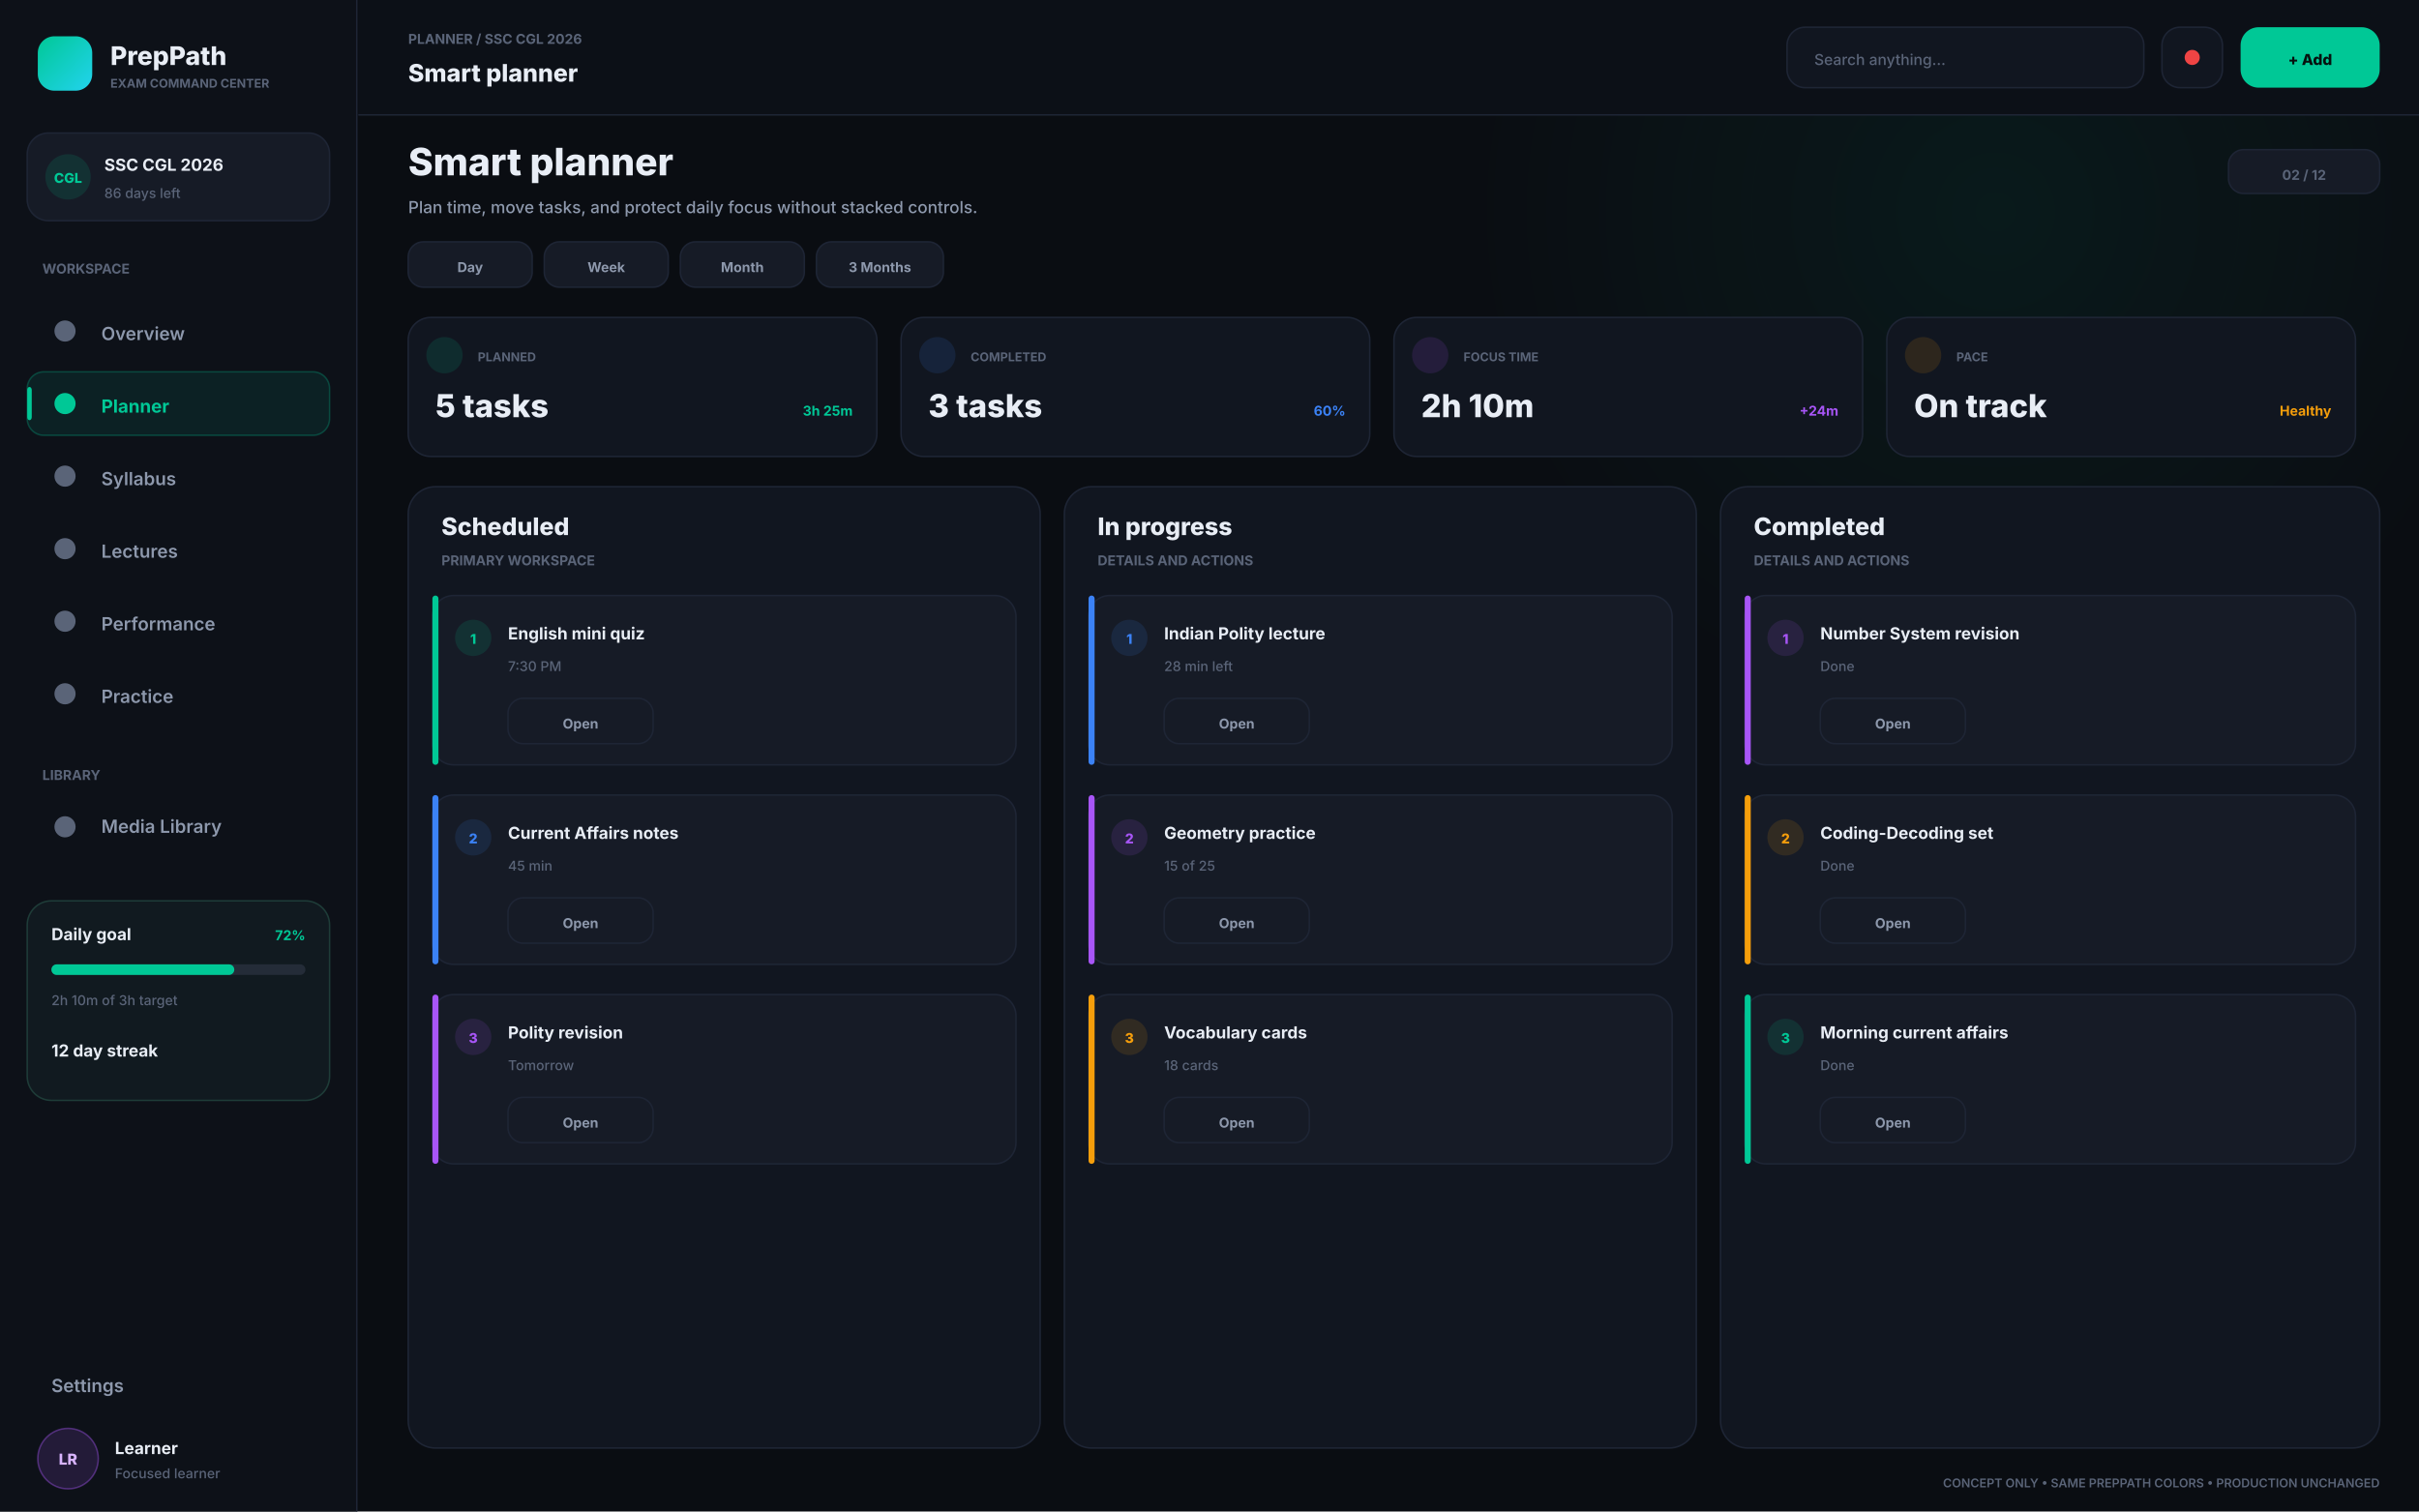
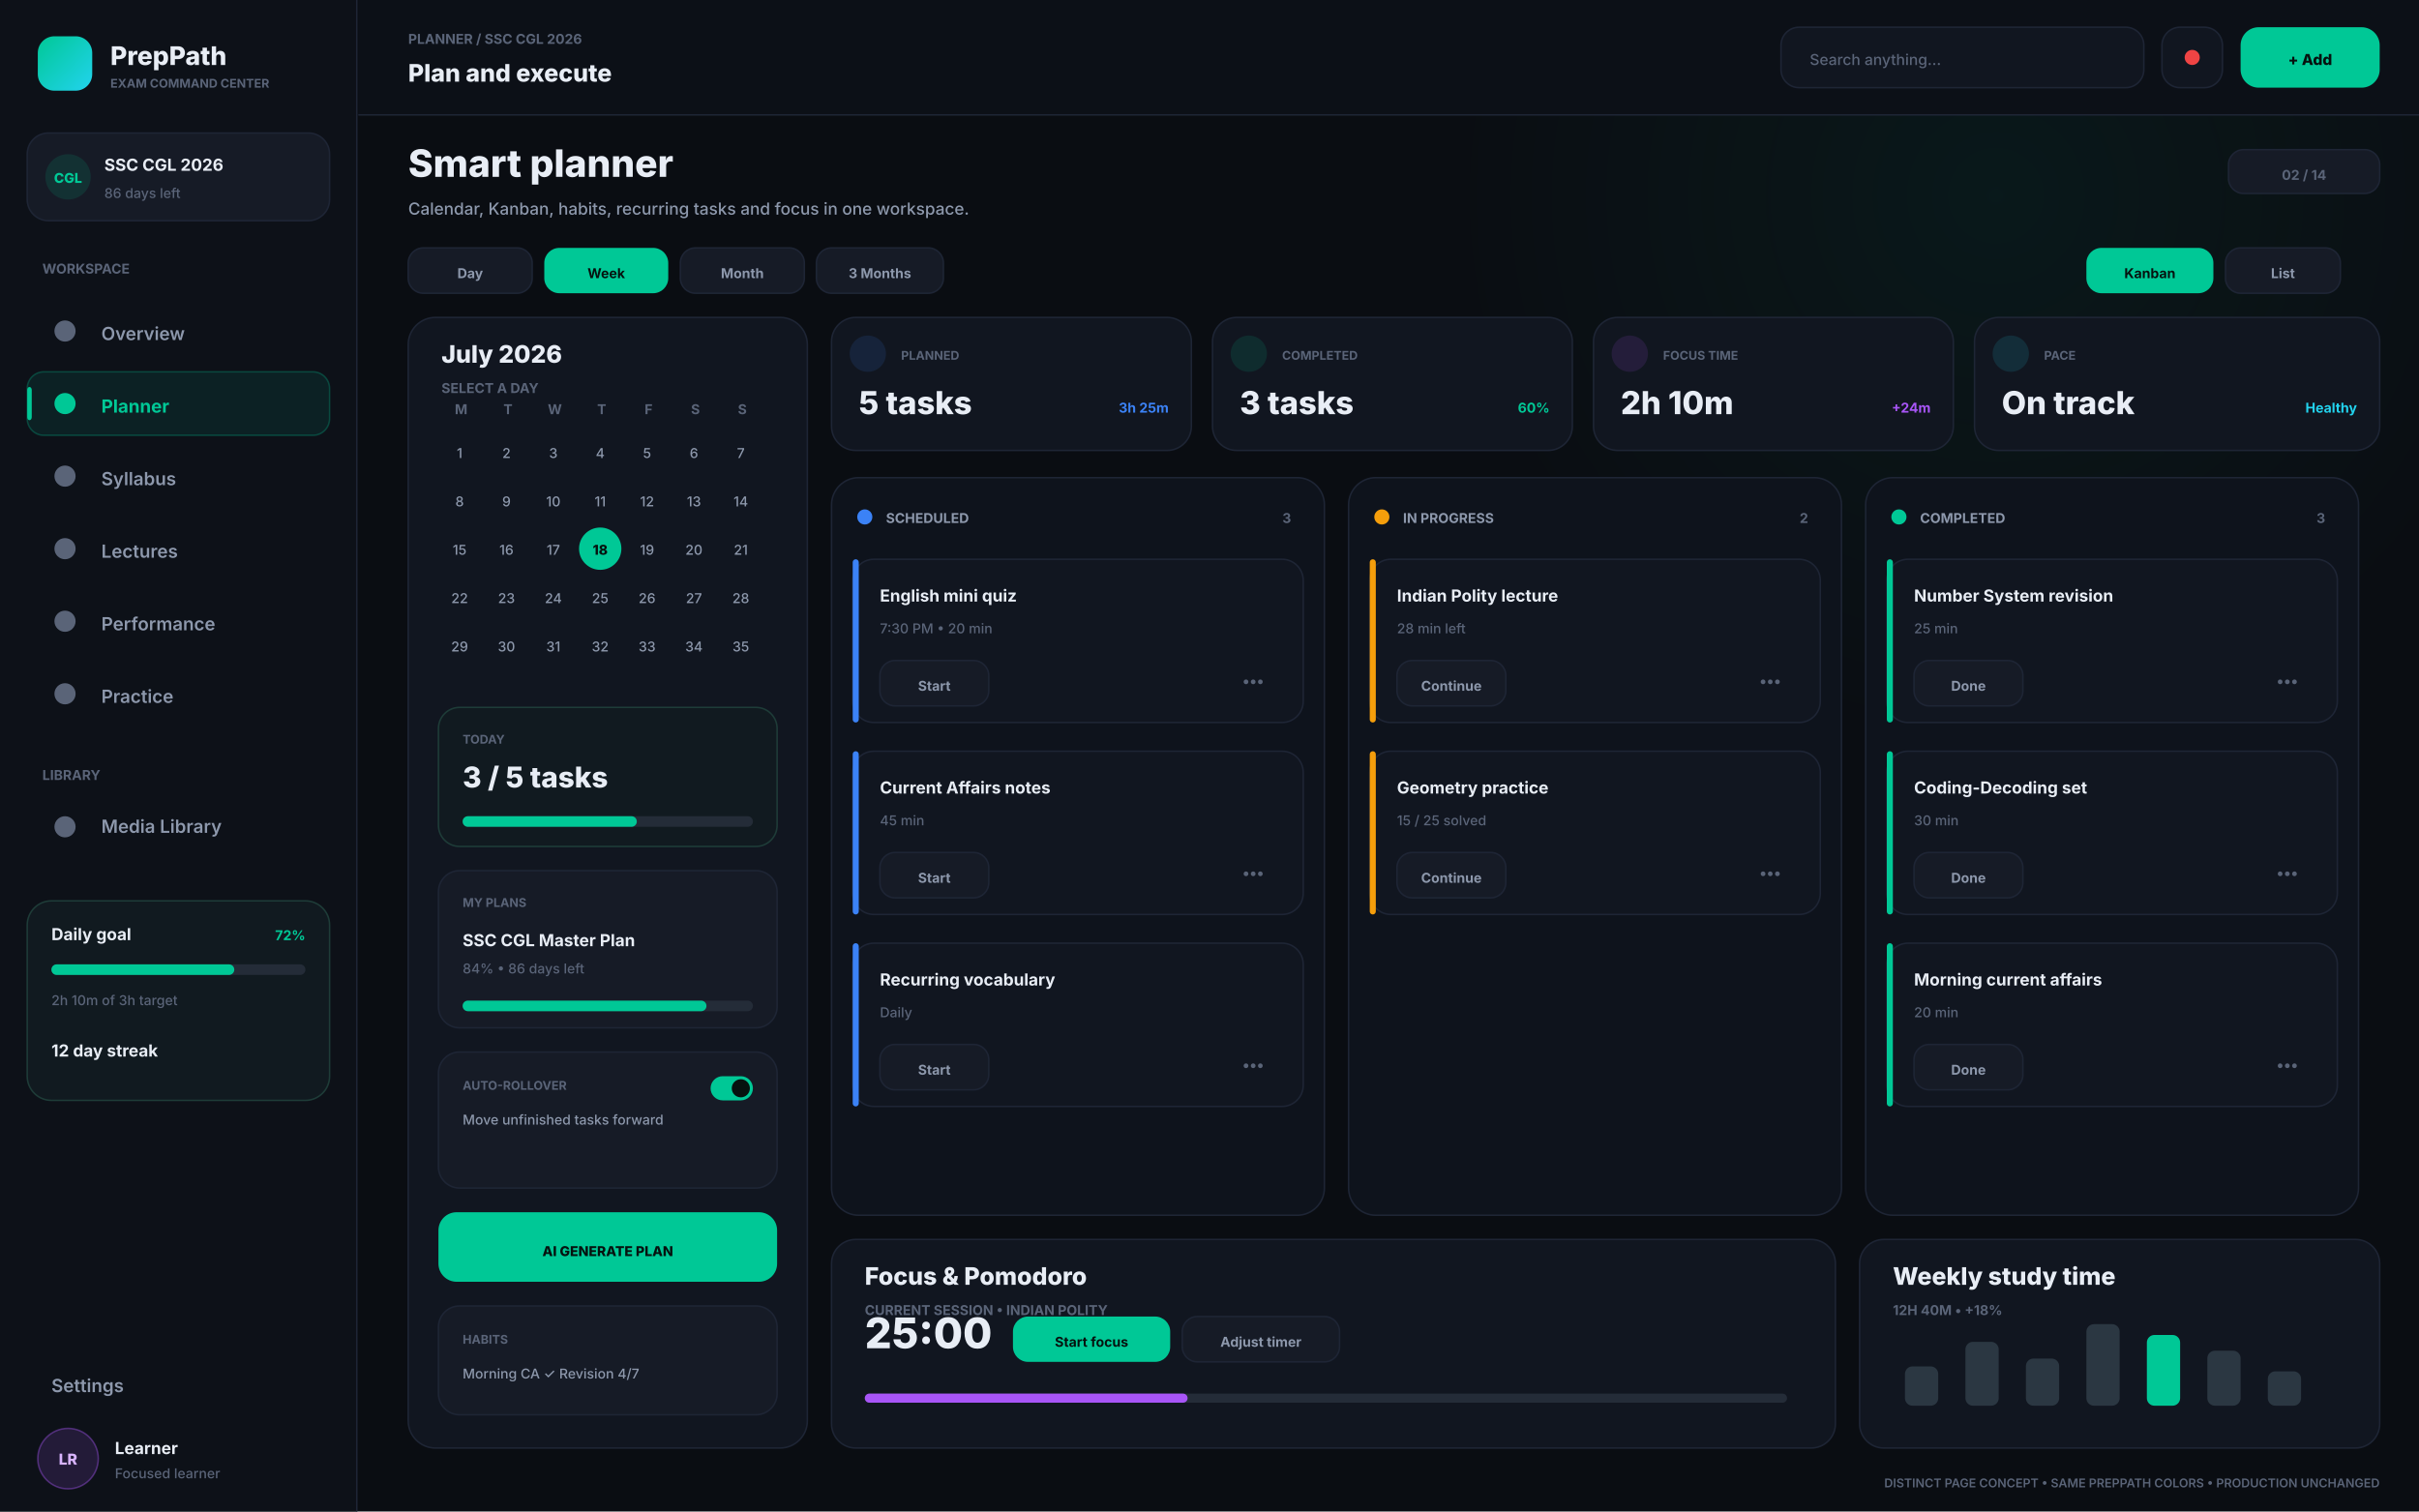
<svg xmlns="http://www.w3.org/2000/svg" width="1600" height="1000" viewBox="0 0 1600 1000" role="img" aria-label="Smart planner">
  <defs>
    <linearGradient id="a" x2="1" y2="1">
      <stop stop-color="#00C896" />
      <stop offset="1" stop-color="#22D3EE" />
    </linearGradient>
    <linearGradient id="hero" x2="1" y2="1">
      <stop stop-color="#102127" />
      <stop offset="1" stop-color="#111B2A" />
    </linearGradient>
    <radialGradient id="g">
      <stop stop-color="#00C896" stop-opacity=".2" />
      <stop offset="1" stop-color="#00C896" stop-opacity="0" />
    </radialGradient>
    <filter id="s">
-       <feDropShadow dy="10" stdDeviation="16" flood-opacity=".3" />
+       <feDropShadow dy="10" stdDeviation="16" flood-color="#000" flood-opacity=".3" />
    </filter>
    <style>text{font-family:Inter,ui-sans-serif,system-ui,-apple-system,'Segoe UI',sans-serif}</style>
  </defs>
  <rect width="1600" height="1000" fill="#0A0D12" />
-   <circle cx="1320" cy="140" r="350" fill="url(#g)" opacity=".35" />
+   <circle cx="1320" cy="130" r="360" fill="url(#g)" opacity=".32" />
  <rect width="236" height="1000" fill="#0D1118" />
  <path d="M236 0L236 1000" stroke="#1E2535" />
  <rect x="25" y="24" width="36" height="36" rx="11" fill="url(#a)" />
  <text x="73" y="43" font-size="17" fill="#E8EDF5" font-weight="800" text-anchor="start">PrepPath</text>
  <text x="73" y="58" font-size="8" fill="#5A6478" font-weight="700" text-anchor="start">EXAM COMMAND CENTER</text>
  <rect x="18" y="88" width="200" height="58" rx="14" fill="#161B26" stroke="#1E2535" />
-   <circle cx="45" cy="117" r="15" fill="#00C89620" />
+   <circle cx="45" cy="117" r="15" fill="#00C896" fill-opacity="0.125" />
  <text x="45" y="121" font-size="9" fill="#00C896" font-weight="800" text-anchor="middle">CGL</text>
  <text x="69" y="113" font-size="11" fill="#E8EDF5" font-weight="700" text-anchor="start">SSC CGL 2026</text>
  <text x="69" y="131" font-size="9" fill="#5A6478" font-weight="550" text-anchor="start">86 days left</text>
  <text x="28" y="181" font-size="9" fill="#5A6478" font-weight="750" text-anchor="start">WORKSPACE</text>
  <circle cx="43" cy="219" r="7" fill="#5A6478" />
  <text x="67" y="225" font-size="12" fill="#8D98AC" font-weight="600" text-anchor="start">Overview</text>
-   <rect x="18" y="246" width="200" height="42" rx="11" fill="#00C89618" stroke="#00C89644" />
+   <rect x="18" y="246" width="200" height="42" rx="11" fill="#00C896" fill-opacity="0.094" stroke="#00C89644" />
  <rect x="18" y="256" width="3" height="22" rx="2" fill="#00C896" />
  <circle cx="43" cy="267" r="7" fill="#00C896" />
  <text x="67" y="273" font-size="12" fill="#00C896" font-weight="750" text-anchor="start">Planner</text>
  <circle cx="43" cy="315" r="7" fill="#5A6478" />
  <text x="67" y="321" font-size="12" fill="#8D98AC" font-weight="600" text-anchor="start">Syllabus</text>
  <circle cx="43" cy="363" r="7" fill="#5A6478" />
  <text x="67" y="369" font-size="12" fill="#8D98AC" font-weight="600" text-anchor="start">Lectures</text>
  <circle cx="43" cy="411" r="7" fill="#5A6478" />
  <text x="67" y="417" font-size="12" fill="#8D98AC" font-weight="600" text-anchor="start">Performance</text>
  <circle cx="43" cy="459" r="7" fill="#5A6478" />
  <text x="67" y="465" font-size="12" fill="#8D98AC" font-weight="600" text-anchor="start">Practice</text>
  <text x="28" y="516" font-size="9" fill="#5A6478" font-weight="750" text-anchor="start">LIBRARY</text>
  <circle cx="43" cy="547" r="7" fill="#5A6478" />
  <text x="67" y="551" font-size="12" fill="#8D98AC" font-weight="600" text-anchor="start">Media Library</text>
  <rect x="18" y="596" width="200" height="132" rx="16" fill="#111A20" stroke="#1E3C38" />
  <text x="34" y="622" font-size="11" fill="#E8EDF5" font-weight="700" text-anchor="start">Daily goal</text>
  <text x="202" y="622" font-size="9" fill="#00C896" font-weight="750" text-anchor="end">72%</text>
  <rect x="34" y="638" width="168" height="7" rx="3.5" fill="#242C38" />
  <rect x="34" y="638" width="120.96" height="7" rx="3.5" fill="#00C896" />
  <text x="34" y="665" font-size="9" fill="#5A6478" font-weight="550" text-anchor="start">2h 10m of 3h target</text>
  <text x="34" y="699" font-size="11" fill="#E8EDF5" font-weight="700" text-anchor="start">12 day streak</text>
  <text x="34" y="921" font-size="12" fill="#8D98AC" font-weight="600" text-anchor="start">Settings</text>
-   <circle cx="45" cy="965" r="20" fill="#A855F725" stroke="#A855F766" />
+   <circle cx="45" cy="965" r="20" fill="#A855F7" fill-opacity="0.145" stroke="#A855F766" />
  <text x="45" y="969" font-size="10" fill="#D8B4FE" font-weight="800" text-anchor="middle">LR</text>
  <text x="76" y="962" font-size="11" fill="#E8EDF5" font-weight="700" text-anchor="start">Learner</text>
  <text x="76" y="978" font-size="9" fill="#5A6478" font-weight="550" text-anchor="start">Focused learner</text>
  <rect x="237" width="1363" height="76" fill="#0C1017" />
  <path d="M237 76L1600 76" stroke="#1E2535" />
  <text x="270" y="29" font-size="9" fill="#5A6478" font-weight="700" text-anchor="start">PLANNER  /  SSC CGL 2026</text>
-   <text x="270" y="54" font-size="16" fill="#E8EDF5" font-weight="760" text-anchor="start">Smart planner</text>
-   <rect x="1182" y="18" width="236" height="40" rx="12" fill="#111620" stroke="#1E2535" />
-   <text x="1200" y="43" font-size="10" fill="#5A6478" font-weight="550" text-anchor="start">Search anything...</text>
+   <text x="270" y="54" font-size="16" fill="#E8EDF5" font-weight="760" text-anchor="start">Plan and execute</text>
+   <rect x="1178" y="18" width="240" height="40" rx="12" fill="#111620" stroke="#1E2535" />
+   <text x="1197" y="43" font-size="10" fill="#5A6478" font-weight="550" text-anchor="start">Search anything...</text>
  <rect x="1430" y="18" width="40" height="40" rx="12" fill="#111620" stroke="#1E2535" />
  <circle cx="1450" cy="38" r="5" fill="#EF4444" />
  <rect x="1482" y="18" width="92" height="40" rx="12" fill="#00C896" />
  <text x="1528" y="43" font-size="10" fill="#06120F" font-weight="800" text-anchor="middle">+ Add</text>
-   <text x="270" y="116" font-size="25" fill="#E8EDF5" font-weight="790" text-anchor="start">Smart planner</text>
-   <text x="270" y="141" font-size="11" fill="#8D98AC" font-weight="550" text-anchor="start">Plan time, move tasks, and protect daily focus without stacked controls.</text>
+   <text x="270" y="117" font-size="25" fill="#E8EDF5" font-weight="790" text-anchor="start">Smart planner</text>
+   <text x="270" y="142" font-size="11" fill="#8D98AC" font-weight="550" text-anchor="start">Calendar, Kanban, habits, recurring tasks and focus in one workspace.</text>
  <rect x="1474" y="99" width="100" height="29" rx="10" fill="#161B26" stroke="#1E2535" />
-   <text x="1524" y="119" font-size="9" fill="#5A6478" font-weight="750" text-anchor="middle">02 / 12</text>
-   <rect x="270" y="160" width="82" height="30" rx="10" fill="#161B26" stroke="#1E2535" />
-   <text x="311" y="180" font-size="9" fill="#8D98AC" font-weight="700" text-anchor="middle">Day</text>
-   <rect x="360" y="160" width="82" height="30" rx="10" fill="#161B26" stroke="#1E2535" />
-   <text x="401" y="180" font-size="9" fill="#8D98AC" font-weight="700" text-anchor="middle">Week</text>
-   <rect x="450" y="160" width="82" height="30" rx="10" fill="#161B26" stroke="#1E2535" />
-   <text x="491" y="180" font-size="9" fill="#8D98AC" font-weight="700" text-anchor="middle">Month</text>
-   <rect x="540" y="160" width="84" height="30" rx="10" fill="#161B26" stroke="#1E2535" />
-   <text x="582" y="180" font-size="9" fill="#8D98AC" font-weight="700" text-anchor="middle">3 Months</text>
-   <rect x="270" y="210" width="310" height="92" rx="15" fill="#111620" stroke="#1E2535" />
-   <circle cx="294" cy="235" r="12" fill="#00C89620" />
-   <text x="316" y="239" font-size="8" fill="#5A6478" font-weight="750" text-anchor="start">PLANNED</text>
-   <text x="288" y="276" font-size="21" fill="#E8EDF5" font-weight="780" text-anchor="start">5 tasks</text>
-   <text x="564" y="275" font-size="9" fill="#00C896" font-weight="700" text-anchor="end">3h 25m</text>
-   <rect x="596" y="210" width="310" height="92" rx="15" fill="#111620" stroke="#1E2535" />
-   <circle cx="620" cy="235" r="12" fill="#3B82F620" />
-   <text x="642" y="239" font-size="8" fill="#5A6478" font-weight="750" text-anchor="start">COMPLETED</text>
-   <text x="614" y="276" font-size="21" fill="#E8EDF5" font-weight="780" text-anchor="start">3 tasks</text>
-   <text x="890" y="275" font-size="9" fill="#3B82F6" font-weight="700" text-anchor="end">60%</text>
-   <rect x="922" y="210" width="310" height="92" rx="15" fill="#111620" stroke="#1E2535" />
-   <circle cx="946" cy="235" r="12" fill="#A855F720" />
-   <text x="968" y="239" font-size="8" fill="#5A6478" font-weight="750" text-anchor="start">FOCUS TIME</text>
-   <text x="940" y="276" font-size="21" fill="#E8EDF5" font-weight="780" text-anchor="start">2h 10m</text>
-   <text x="1216" y="275" font-size="9" fill="#A855F7" font-weight="700" text-anchor="end">+24m</text>
-   <rect x="1248" y="210" width="310" height="92" rx="15" fill="#111620" stroke="#1E2535" />
-   <circle cx="1272" cy="235" r="12" fill="#F59E0B20" />
-   <text x="1294" y="239" font-size="8" fill="#5A6478" font-weight="750" text-anchor="start">PACE</text>
-   <text x="1266" y="276" font-size="21" fill="#E8EDF5" font-weight="780" text-anchor="start">On track</text>
-   <text x="1542" y="275" font-size="9" fill="#F59E0B" font-weight="700" text-anchor="end">Healthy</text>
-   <rect x="270" y="322" width="418" height="636" rx="18" fill="#111620" stroke="#1E2535" />
-   <text x="292" y="354" font-size="16" fill="#E8EDF5" font-weight="760" text-anchor="start">Scheduled</text>
-   <text x="292" y="374" font-size="9" fill="#5A6478" font-weight="700" text-anchor="start">PRIMARY WORKSPACE</text>
-   <rect x="286" y="394" width="386" height="112" rx="14" fill="#161B26" stroke="#1E2535" />
-   <rect x="286" y="394" width="4" height="112" rx="2" fill="#00C896" />
-   <circle cx="313" cy="422" r="12" fill="#00C89620" />
-   <text x="313" y="426" font-size="9" fill="#00C896" font-weight="800" text-anchor="middle">1</text>
-   <text x="336" y="423" font-size="11" fill="#E8EDF5" font-weight="700" text-anchor="start">English mini quiz</text>
-   <text x="336" y="444" font-size="9" fill="#5A6478" font-weight="550" text-anchor="start">7:30 PM</text>
-   <rect x="336" y="462" width="96" height="30" rx="10" fill="#161B26" stroke="#1E2535" />
-   <text x="384" y="482" font-size="9" fill="#8D98AC" font-weight="700" text-anchor="middle">Open</text>
-   <rect x="286" y="526" width="386" height="112" rx="14" fill="#161B26" stroke="#1E2535" />
-   <rect x="286" y="526" width="4" height="112" rx="2" fill="#3B82F6" />
-   <circle cx="313" cy="554" r="12" fill="#3B82F620" />
-   <text x="313" y="558" font-size="9" fill="#3B82F6" font-weight="800" text-anchor="middle">2</text>
-   <text x="336" y="555" font-size="11" fill="#E8EDF5" font-weight="700" text-anchor="start">Current Affairs notes</text>
-   <text x="336" y="576" font-size="9" fill="#5A6478" font-weight="550" text-anchor="start">45 min</text>
-   <rect x="336" y="594" width="96" height="30" rx="10" fill="#161B26" stroke="#1E2535" />
-   <text x="384" y="614" font-size="9" fill="#8D98AC" font-weight="700" text-anchor="middle">Open</text>
-   <rect x="286" y="658" width="386" height="112" rx="14" fill="#161B26" stroke="#1E2535" />
-   <rect x="286" y="658" width="4" height="112" rx="2" fill="#A855F7" />
-   <circle cx="313" cy="686" r="12" fill="#A855F720" />
-   <text x="313" y="690" font-size="9" fill="#A855F7" font-weight="800" text-anchor="middle">3</text>
-   <text x="336" y="687" font-size="11" fill="#E8EDF5" font-weight="700" text-anchor="start">Polity revision</text>
-   <text x="336" y="708" font-size="9" fill="#5A6478" font-weight="550" text-anchor="start">Tomorrow</text>
-   <rect x="336" y="726" width="96" height="30" rx="10" fill="#161B26" stroke="#1E2535" />
-   <text x="384" y="746" font-size="9" fill="#8D98AC" font-weight="700" text-anchor="middle">Open</text>
-   <rect x="704" y="322" width="418" height="636" rx="18" fill="#111620" stroke="#1E2535" />
-   <text x="726" y="354" font-size="16" fill="#E8EDF5" font-weight="760" text-anchor="start">In progress</text>
-   <text x="726" y="374" font-size="9" fill="#5A6478" font-weight="700" text-anchor="start">DETAILS AND ACTIONS</text>
-   <rect x="720" y="394" width="386" height="112" rx="14" fill="#161B26" stroke="#1E2535" />
-   <rect x="720" y="394" width="4" height="112" rx="2" fill="#3B82F6" />
-   <circle cx="747" cy="422" r="12" fill="#3B82F620" />
-   <text x="747" y="426" font-size="9" fill="#3B82F6" font-weight="800" text-anchor="middle">1</text>
-   <text x="770" y="423" font-size="11" fill="#E8EDF5" font-weight="700" text-anchor="start">Indian Polity lecture</text>
-   <text x="770" y="444" font-size="9" fill="#5A6478" font-weight="550" text-anchor="start">28 min left</text>
-   <rect x="770" y="462" width="96" height="30" rx="10" fill="#161B26" stroke="#1E2535" />
-   <text x="818" y="482" font-size="9" fill="#8D98AC" font-weight="700" text-anchor="middle">Open</text>
-   <rect x="720" y="526" width="386" height="112" rx="14" fill="#161B26" stroke="#1E2535" />
-   <rect x="720" y="526" width="4" height="112" rx="2" fill="#A855F7" />
-   <circle cx="747" cy="554" r="12" fill="#A855F720" />
-   <text x="747" y="558" font-size="9" fill="#A855F7" font-weight="800" text-anchor="middle">2</text>
-   <text x="770" y="555" font-size="11" fill="#E8EDF5" font-weight="700" text-anchor="start">Geometry practice</text>
-   <text x="770" y="576" font-size="9" fill="#5A6478" font-weight="550" text-anchor="start">15 of 25</text>
-   <rect x="770" y="594" width="96" height="30" rx="10" fill="#161B26" stroke="#1E2535" />
-   <text x="818" y="614" font-size="9" fill="#8D98AC" font-weight="700" text-anchor="middle">Open</text>
-   <rect x="720" y="658" width="386" height="112" rx="14" fill="#161B26" stroke="#1E2535" />
-   <rect x="720" y="658" width="4" height="112" rx="2" fill="#F59E0B" />
-   <circle cx="747" cy="686" r="12" fill="#F59E0B20" />
-   <text x="747" y="690" font-size="9" fill="#F59E0B" font-weight="800" text-anchor="middle">3</text>
-   <text x="770" y="687" font-size="11" fill="#E8EDF5" font-weight="700" text-anchor="start">Vocabulary cards</text>
-   <text x="770" y="708" font-size="9" fill="#5A6478" font-weight="550" text-anchor="start">18 cards</text>
-   <rect x="770" y="726" width="96" height="30" rx="10" fill="#161B26" stroke="#1E2535" />
-   <text x="818" y="746" font-size="9" fill="#8D98AC" font-weight="700" text-anchor="middle">Open</text>
-   <rect x="1138" y="322" width="436" height="636" rx="18" fill="#111620" stroke="#1E2535" />
-   <text x="1160" y="354" font-size="16" fill="#E8EDF5" font-weight="760" text-anchor="start">Completed</text>
-   <text x="1160" y="374" font-size="9" fill="#5A6478" font-weight="700" text-anchor="start">DETAILS AND ACTIONS</text>
-   <rect x="1154" y="394" width="404" height="112" rx="14" fill="#161B26" stroke="#1E2535" />
-   <rect x="1154" y="394" width="4" height="112" rx="2" fill="#A855F7" />
-   <circle cx="1181" cy="422" r="12" fill="#A855F720" />
-   <text x="1181" y="426" font-size="9" fill="#A855F7" font-weight="800" text-anchor="middle">1</text>
-   <text x="1204" y="423" font-size="11" fill="#E8EDF5" font-weight="700" text-anchor="start">Number System revision</text>
-   <text x="1204" y="444" font-size="9" fill="#5A6478" font-weight="550" text-anchor="start">Done</text>
-   <rect x="1204" y="462" width="96" height="30" rx="10" fill="#161B26" stroke="#1E2535" />
-   <text x="1252" y="482" font-size="9" fill="#8D98AC" font-weight="700" text-anchor="middle">Open</text>
-   <rect x="1154" y="526" width="404" height="112" rx="14" fill="#161B26" stroke="#1E2535" />
-   <rect x="1154" y="526" width="4" height="112" rx="2" fill="#F59E0B" />
-   <circle cx="1181" cy="554" r="12" fill="#F59E0B20" />
-   <text x="1181" y="558" font-size="9" fill="#F59E0B" font-weight="800" text-anchor="middle">2</text>
-   <text x="1204" y="555" font-size="11" fill="#E8EDF5" font-weight="700" text-anchor="start">Coding-Decoding set</text>
-   <text x="1204" y="576" font-size="9" fill="#5A6478" font-weight="550" text-anchor="start">Done</text>
-   <rect x="1204" y="594" width="96" height="30" rx="10" fill="#161B26" stroke="#1E2535" />
-   <text x="1252" y="614" font-size="9" fill="#8D98AC" font-weight="700" text-anchor="middle">Open</text>
-   <rect x="1154" y="658" width="404" height="112" rx="14" fill="#161B26" stroke="#1E2535" />
-   <rect x="1154" y="658" width="4" height="112" rx="2" fill="#00C896" />
-   <circle cx="1181" cy="686" r="12" fill="#00C89620" />
-   <text x="1181" y="690" font-size="9" fill="#00C896" font-weight="800" text-anchor="middle">3</text>
-   <text x="1204" y="687" font-size="11" fill="#E8EDF5" font-weight="700" text-anchor="start">Morning current affairs</text>
-   <text x="1204" y="708" font-size="9" fill="#5A6478" font-weight="550" text-anchor="start">Done</text>
-   <rect x="1204" y="726" width="96" height="30" rx="10" fill="#161B26" stroke="#1E2535" />
-   <text x="1252" y="746" font-size="9" fill="#8D98AC" font-weight="700" text-anchor="middle">Open</text>
-   <text x="1574" y="984" font-size="8" fill="#5A6478" font-weight="600" text-anchor="end">CONCEPT ONLY • SAME PREPPATH COLORS • PRODUCTION UNCHANGED</text>
+   <text x="1524" y="119" font-size="9" fill="#5A6478" font-weight="750" text-anchor="middle">02 / 14</text>
+   <rect x="270" y="164" width="82" height="30" rx="10" fill="#161B26" stroke="#1E2535" />
+   <text x="311" y="184" font-size="9" fill="#8D98AC" font-weight="700" text-anchor="middle">Day</text>
+   <rect x="360" y="164" width="82" height="30" rx="10" fill="#00C896" />
+   <text x="401" y="184" font-size="9" fill="#06120F" font-weight="700" text-anchor="middle">Week</text>
+   <rect x="450" y="164" width="82" height="30" rx="10" fill="#161B26" stroke="#1E2535" />
+   <text x="491" y="184" font-size="9" fill="#8D98AC" font-weight="700" text-anchor="middle">Month</text>
+   <rect x="540" y="164" width="84" height="30" rx="10" fill="#161B26" stroke="#1E2535" />
+   <text x="582" y="184" font-size="9" fill="#8D98AC" font-weight="700" text-anchor="middle">3 Months</text>
+   <rect x="1380" y="164" width="84" height="30" rx="10" fill="#00C896" />
+   <text x="1422" y="184" font-size="9" fill="#06120F" font-weight="700" text-anchor="middle">Kanban</text>
+   <rect x="1472" y="164" width="76" height="30" rx="10" fill="#161B26" stroke="#1E2535" />
+   <text x="1510" y="184" font-size="9" fill="#8D98AC" font-weight="700" text-anchor="middle">List</text>
+   <rect x="270" y="210" width="264" height="748" rx="18" fill="#111620" stroke="#1E2535" />
+   <text x="292" y="240" font-size="16" fill="#E8EDF5" font-weight="760" text-anchor="start">July 2026</text>
+   <text x="292" y="260" font-size="9" fill="#5A6478" font-weight="700" text-anchor="start">SELECT A DAY</text>
+   <text x="305" y="274" font-size="9" fill="#5A6478" font-weight="700" text-anchor="middle">M</text>
+   <text x="336" y="274" font-size="9" fill="#5A6478" font-weight="700" text-anchor="middle">T</text>
+   <text x="367" y="274" font-size="9" fill="#5A6478" font-weight="700" text-anchor="middle">W</text>
+   <text x="398" y="274" font-size="9" fill="#5A6478" font-weight="700" text-anchor="middle">T</text>
+   <text x="429" y="274" font-size="9" fill="#5A6478" font-weight="700" text-anchor="middle">F</text>
+   <text x="460" y="274" font-size="9" fill="#5A6478" font-weight="700" text-anchor="middle">S</text>
+   <text x="491" y="274" font-size="9" fill="#5A6478" font-weight="700" text-anchor="middle">S</text>
+   <text x="304" y="303" font-size="9" fill="#8D98AC" font-weight="550" text-anchor="middle">1</text>
+   <text x="335" y="303" font-size="9" fill="#8D98AC" font-weight="550" text-anchor="middle">2</text>
+   <text x="366" y="303" font-size="9" fill="#8D98AC" font-weight="550" text-anchor="middle">3</text>
+   <text x="397" y="303" font-size="9" fill="#8D98AC" font-weight="550" text-anchor="middle">4</text>
+   <text x="428" y="303" font-size="9" fill="#8D98AC" font-weight="550" text-anchor="middle">5</text>
+   <text x="459" y="303" font-size="9" fill="#8D98AC" font-weight="550" text-anchor="middle">6</text>
+   <text x="490" y="303" font-size="9" fill="#8D98AC" font-weight="550" text-anchor="middle">7</text>
+   <text x="304" y="335" font-size="9" fill="#8D98AC" font-weight="550" text-anchor="middle">8</text>
+   <text x="335" y="335" font-size="9" fill="#8D98AC" font-weight="550" text-anchor="middle">9</text>
+   <text x="366" y="335" font-size="9" fill="#8D98AC" font-weight="550" text-anchor="middle">10</text>
+   <text x="397" y="335" font-size="9" fill="#8D98AC" font-weight="550" text-anchor="middle">11</text>
+   <text x="428" y="335" font-size="9" fill="#8D98AC" font-weight="550" text-anchor="middle">12</text>
+   <text x="459" y="335" font-size="9" fill="#8D98AC" font-weight="550" text-anchor="middle">13</text>
+   <text x="490" y="335" font-size="9" fill="#8D98AC" font-weight="550" text-anchor="middle">14</text>
+   <text x="304" y="367" font-size="9" fill="#8D98AC" font-weight="550" text-anchor="middle">15</text>
+   <text x="335" y="367" font-size="9" fill="#8D98AC" font-weight="550" text-anchor="middle">16</text>
+   <text x="366" y="367" font-size="9" fill="#8D98AC" font-weight="550" text-anchor="middle">17</text>
+   <circle cx="397" cy="363" r="14" fill="#00C896" />
+   <text x="397" y="367" font-size="9" fill="#06120F" font-weight="800" text-anchor="middle">18</text>
+   <text x="428" y="367" font-size="9" fill="#8D98AC" font-weight="550" text-anchor="middle">19</text>
+   <text x="459" y="367" font-size="9" fill="#8D98AC" font-weight="550" text-anchor="middle">20</text>
+   <text x="490" y="367" font-size="9" fill="#8D98AC" font-weight="550" text-anchor="middle">21</text>
+   <text x="304" y="399" font-size="9" fill="#8D98AC" font-weight="550" text-anchor="middle">22</text>
+   <text x="335" y="399" font-size="9" fill="#8D98AC" font-weight="550" text-anchor="middle">23</text>
+   <text x="366" y="399" font-size="9" fill="#8D98AC" font-weight="550" text-anchor="middle">24</text>
+   <text x="397" y="399" font-size="9" fill="#8D98AC" font-weight="550" text-anchor="middle">25</text>
+   <text x="428" y="399" font-size="9" fill="#8D98AC" font-weight="550" text-anchor="middle">26</text>
+   <text x="459" y="399" font-size="9" fill="#8D98AC" font-weight="550" text-anchor="middle">27</text>
+   <text x="490" y="399" font-size="9" fill="#8D98AC" font-weight="550" text-anchor="middle">28</text>
+   <text x="304" y="431" font-size="9" fill="#8D98AC" font-weight="550" text-anchor="middle">29</text>
+   <text x="335" y="431" font-size="9" fill="#8D98AC" font-weight="550" text-anchor="middle">30</text>
+   <text x="366" y="431" font-size="9" fill="#8D98AC" font-weight="550" text-anchor="middle">31</text>
+   <text x="397" y="431" font-size="9" fill="#8D98AC" font-weight="550" text-anchor="middle">32</text>
+   <text x="428" y="431" font-size="9" fill="#8D98AC" font-weight="550" text-anchor="middle">33</text>
+   <text x="459" y="431" font-size="9" fill="#8D98AC" font-weight="550" text-anchor="middle">34</text>
+   <text x="490" y="431" font-size="9" fill="#8D98AC" font-weight="550" text-anchor="middle">35</text>
+   <rect x="290" y="468" width="224" height="92" rx="14" fill="#111A20" stroke="#1E3C38" />
+   <text x="306" y="492" font-size="8" fill="#5A6478" font-weight="750" text-anchor="start">TODAY</text>
+   <text x="306" y="521" font-size="19" fill="#E8EDF5" font-weight="760" text-anchor="start">3 / 5 tasks</text>
+   <rect x="306" y="540" width="192" height="7" rx="3.5" fill="#242C38" />
+   <rect x="306" y="540" width="115.2" height="7" rx="3.5" fill="#00C896" />
+   <rect x="290" y="576" width="224" height="104" rx="14" fill="#161B26" stroke="#1E2535" />
+   <text x="306" y="600" font-size="8" fill="#5A6478" font-weight="750" text-anchor="start">MY PLANS</text>
+   <text x="306" y="626" font-size="11" fill="#E8EDF5" font-weight="700" text-anchor="start">SSC CGL Master Plan</text>
+   <text x="306" y="644" font-size="9" fill="#5A6478" font-weight="550" text-anchor="start">84% • 86 days left</text>
+   <rect x="306" y="662" width="192" height="7" rx="3.5" fill="#242C38" />
+   <rect x="306" y="662" width="161.28" height="7" rx="3.5" fill="#00C896" />
+   <rect x="290" y="696" width="224" height="90" rx="14" fill="#161B26" stroke="#1E2535" />
+   <text x="306" y="721" font-size="8" fill="#5A6478" font-weight="750" text-anchor="start">AUTO-ROLLOVER</text>
+   <text x="306" y="744" font-size="9" fill="#8D98AC" font-weight="550" text-anchor="start">Move unfinished tasks forward</text>
+   <rect x="470" y="712" width="28" height="16" rx="8" fill="#00C896" />
+   <circle cx="490" cy="720" r="6" fill="#06120F" />
+   <rect x="290" y="802" width="224" height="46" rx="12" fill="#00C896" />
+   <text x="402" y="831" font-size="9" fill="#06120F" font-weight="800" text-anchor="middle">AI GENERATE PLAN</text>
+   <rect x="290" y="864" width="224" height="72" rx="14" fill="#161B26" stroke="#1E2535" />
+   <text x="306" y="889" font-size="8" fill="#5A6478" font-weight="750" text-anchor="start">HABITS</text>
+   <text x="306" y="912" font-size="9" fill="#8D98AC" font-weight="550" text-anchor="start">Morning CA  ✓   Revision  4/7</text>
+   <rect x="550" y="210" width="238" height="88" rx="16" fill="#111620" stroke="#1E2535" />
+   <circle cx="574" cy="234" r="12" fill="#3B82F6" fill-opacity="0.125" />
+   <text x="596" y="238" font-size="8" fill="#5A6478" font-weight="750" text-anchor="start">PLANNED</text>
+   <text x="568" y="274" font-size="21" fill="#E8EDF5" font-weight="780" text-anchor="start">5 tasks</text>
+   <text x="773" y="273" font-size="9" fill="#3B82F6" font-weight="700" text-anchor="end">3h 25m</text>
+   <rect x="802" y="210" width="238" height="88" rx="16" fill="#111620" stroke="#1E2535" />
+   <circle cx="826" cy="234" r="12" fill="#00C896" fill-opacity="0.125" />
+   <text x="848" y="238" font-size="8" fill="#5A6478" font-weight="750" text-anchor="start">COMPLETED</text>
+   <text x="820" y="274" font-size="21" fill="#E8EDF5" font-weight="780" text-anchor="start">3 tasks</text>
+   <text x="1025" y="273" font-size="9" fill="#00C896" font-weight="700" text-anchor="end">60%</text>
+   <rect x="1054" y="210" width="238" height="88" rx="16" fill="#111620" stroke="#1E2535" />
+   <circle cx="1078" cy="234" r="12" fill="#A855F7" fill-opacity="0.125" />
+   <text x="1100" y="238" font-size="8" fill="#5A6478" font-weight="750" text-anchor="start">FOCUS TIME</text>
+   <text x="1072" y="274" font-size="21" fill="#E8EDF5" font-weight="780" text-anchor="start">2h 10m</text>
+   <text x="1277" y="273" font-size="9" fill="#A855F7" font-weight="700" text-anchor="end">+24m</text>
+   <rect x="1306" y="210" width="268" height="88" rx="16" fill="#111620" stroke="#1E2535" />
+   <circle cx="1330" cy="234" r="12" fill="#22D3EE" fill-opacity="0.125" />
+   <text x="1352" y="238" font-size="8" fill="#5A6478" font-weight="750" text-anchor="start">PACE</text>
+   <text x="1324" y="274" font-size="21" fill="#E8EDF5" font-weight="780" text-anchor="start">On track</text>
+   <text x="1559" y="273" font-size="9" fill="#22D3EE" font-weight="700" text-anchor="end">Healthy</text>
+   <rect x="550" y="316" width="326" height="488" rx="18" fill="#0E131C" stroke="#1E2535" />
+   <circle cx="572" cy="342" r="5" fill="#3B82F6" />
+   <text x="586" y="346" font-size="9" fill="#8D98AC" font-weight="750" text-anchor="start">SCHEDULED</text>
+   <text x="854" y="346" font-size="9" fill="#5A6478" font-weight="700" text-anchor="end">3</text>
+   <rect x="564" y="370" width="298" height="108" rx="14" fill="#111620" stroke="#1E2535" />
+   <rect x="564" y="370" width="4" height="108" rx="2" fill="#3B82F6" />
+   <text x="582" y="398" font-size="11" fill="#E8EDF5" font-weight="700" text-anchor="start">English mini quiz</text>
+   <text x="582" y="419" font-size="9" fill="#5A6478" font-weight="550" text-anchor="start">7:30 PM • 20 min</text>
+   <rect x="582" y="437" width="72" height="30" rx="10" fill="#161B26" stroke="#1E2535" />
+   <text x="618" y="457" font-size="9" fill="#8D98AC" font-weight="700" text-anchor="middle">Start</text>
+   <text x="836" y="454" font-size="10" fill="#5A6478" font-weight="700" text-anchor="end">•••</text>
+   <rect x="564" y="497" width="298" height="108" rx="14" fill="#111620" stroke="#1E2535" />
+   <rect x="564" y="497" width="4" height="108" rx="2" fill="#3B82F6" />
+   <text x="582" y="525" font-size="11" fill="#E8EDF5" font-weight="700" text-anchor="start">Current Affairs notes</text>
+   <text x="582" y="546" font-size="9" fill="#5A6478" font-weight="550" text-anchor="start">45 min</text>
+   <rect x="582" y="564" width="72" height="30" rx="10" fill="#161B26" stroke="#1E2535" />
+   <text x="618" y="584" font-size="9" fill="#8D98AC" font-weight="700" text-anchor="middle">Start</text>
+   <text x="836" y="581" font-size="10" fill="#5A6478" font-weight="700" text-anchor="end">•••</text>
+   <rect x="564" y="624" width="298" height="108" rx="14" fill="#111620" stroke="#1E2535" />
+   <rect x="564" y="624" width="4" height="108" rx="2" fill="#3B82F6" />
+   <text x="582" y="652" font-size="11" fill="#E8EDF5" font-weight="700" text-anchor="start">Recurring vocabulary</text>
+   <text x="582" y="673" font-size="9" fill="#5A6478" font-weight="550" text-anchor="start">Daily</text>
+   <rect x="582" y="691" width="72" height="30" rx="10" fill="#161B26" stroke="#1E2535" />
+   <text x="618" y="711" font-size="9" fill="#8D98AC" font-weight="700" text-anchor="middle">Start</text>
+   <text x="836" y="708" font-size="10" fill="#5A6478" font-weight="700" text-anchor="end">•••</text>
+   <rect x="892" y="316" width="326" height="488" rx="18" fill="#0E131C" stroke="#1E2535" />
+   <circle cx="914" cy="342" r="5" fill="#F59E0B" />
+   <text x="928" y="346" font-size="9" fill="#8D98AC" font-weight="750" text-anchor="start">IN PROGRESS</text>
+   <text x="1196" y="346" font-size="9" fill="#5A6478" font-weight="700" text-anchor="end">2</text>
+   <rect x="906" y="370" width="298" height="108" rx="14" fill="#111620" stroke="#1E2535" />
+   <rect x="906" y="370" width="4" height="108" rx="2" fill="#F59E0B" />
+   <text x="924" y="398" font-size="11" fill="#E8EDF5" font-weight="700" text-anchor="start">Indian Polity lecture</text>
+   <text x="924" y="419" font-size="9" fill="#5A6478" font-weight="550" text-anchor="start">28 min left</text>
+   <rect x="924" y="437" width="72" height="30" rx="10" fill="#161B26" stroke="#1E2535" />
+   <text x="960" y="457" font-size="9" fill="#8D98AC" font-weight="700" text-anchor="middle">Continue</text>
+   <text x="1178" y="454" font-size="10" fill="#5A6478" font-weight="700" text-anchor="end">•••</text>
+   <rect x="906" y="497" width="298" height="108" rx="14" fill="#111620" stroke="#1E2535" />
+   <rect x="906" y="497" width="4" height="108" rx="2" fill="#F59E0B" />
+   <text x="924" y="525" font-size="11" fill="#E8EDF5" font-weight="700" text-anchor="start">Geometry practice</text>
+   <text x="924" y="546" font-size="9" fill="#5A6478" font-weight="550" text-anchor="start">15 / 25 solved</text>
+   <rect x="924" y="564" width="72" height="30" rx="10" fill="#161B26" stroke="#1E2535" />
+   <text x="960" y="584" font-size="9" fill="#8D98AC" font-weight="700" text-anchor="middle">Continue</text>
+   <text x="1178" y="581" font-size="10" fill="#5A6478" font-weight="700" text-anchor="end">•••</text>
+   <rect x="1234" y="316" width="326" height="488" rx="18" fill="#0E131C" stroke="#1E2535" />
+   <circle cx="1256" cy="342" r="5" fill="#00C896" />
+   <text x="1270" y="346" font-size="9" fill="#8D98AC" font-weight="750" text-anchor="start">COMPLETED</text>
+   <text x="1538" y="346" font-size="9" fill="#5A6478" font-weight="700" text-anchor="end">3</text>
+   <rect x="1248" y="370" width="298" height="108" rx="14" fill="#111620" stroke="#1E2535" />
+   <rect x="1248" y="370" width="4" height="108" rx="2" fill="#00C896" />
+   <text x="1266" y="398" font-size="11" fill="#E8EDF5" font-weight="700" text-anchor="start">Number System revision</text>
+   <text x="1266" y="419" font-size="9" fill="#5A6478" font-weight="550" text-anchor="start">25 min</text>
+   <rect x="1266" y="437" width="72" height="30" rx="10" fill="#161B26" stroke="#1E2535" />
+   <text x="1302" y="457" font-size="9" fill="#8D98AC" font-weight="700" text-anchor="middle">Done</text>
+   <text x="1520" y="454" font-size="10" fill="#5A6478" font-weight="700" text-anchor="end">•••</text>
+   <rect x="1248" y="497" width="298" height="108" rx="14" fill="#111620" stroke="#1E2535" />
+   <rect x="1248" y="497" width="4" height="108" rx="2" fill="#00C896" />
+   <text x="1266" y="525" font-size="11" fill="#E8EDF5" font-weight="700" text-anchor="start">Coding-Decoding set</text>
+   <text x="1266" y="546" font-size="9" fill="#5A6478" font-weight="550" text-anchor="start">30 min</text>
+   <rect x="1266" y="564" width="72" height="30" rx="10" fill="#161B26" stroke="#1E2535" />
+   <text x="1302" y="584" font-size="9" fill="#8D98AC" font-weight="700" text-anchor="middle">Done</text>
+   <text x="1520" y="581" font-size="10" fill="#5A6478" font-weight="700" text-anchor="end">•••</text>
+   <rect x="1248" y="624" width="298" height="108" rx="14" fill="#111620" stroke="#1E2535" />
+   <rect x="1248" y="624" width="4" height="108" rx="2" fill="#00C896" />
+   <text x="1266" y="652" font-size="11" fill="#E8EDF5" font-weight="700" text-anchor="start">Morning current affairs</text>
+   <text x="1266" y="673" font-size="9" fill="#5A6478" font-weight="550" text-anchor="start">20 min</text>
+   <rect x="1266" y="691" width="72" height="30" rx="10" fill="#161B26" stroke="#1E2535" />
+   <text x="1302" y="711" font-size="9" fill="#8D98AC" font-weight="700" text-anchor="middle">Done</text>
+   <text x="1520" y="708" font-size="10" fill="#5A6478" font-weight="700" text-anchor="end">•••</text>
+   <rect x="550" y="820" width="664" height="138" rx="16" fill="#111620" stroke="#1E2535" />
+   <text x="572" y="850" font-size="16" fill="#E8EDF5" font-weight="760" text-anchor="start">Focus &amp; Pomodoro</text>
+   <text x="572" y="870" font-size="9" fill="#5A6478" font-weight="700" text-anchor="start">CURRENT SESSION • INDIAN POLITY</text>
+   <text x="572" y="892" font-size="28" fill="#E8EDF5" font-weight="790" text-anchor="start">25:00</text>
+   <rect x="670" y="871" width="104" height="30" rx="10" fill="#00C896" />
+   <text x="722" y="891" font-size="9" fill="#06120F" font-weight="700" text-anchor="middle">Start focus</text>
+   <rect x="782" y="871" width="104" height="30" rx="10" fill="#161B26" stroke="#1E2535" />
+   <text x="834" y="891" font-size="9" fill="#8D98AC" font-weight="700" text-anchor="middle">Adjust timer</text>
+   <rect x="572" y="922" width="610" height="6" rx="3" fill="#242C38" />
+   <rect x="572" y="922" width="213.5" height="6" rx="3" fill="#A855F7" />
+   <rect x="1230" y="820" width="344" height="138" rx="16" fill="#111620" stroke="#1E2535" />
+   <text x="1252" y="850" font-size="16" fill="#E8EDF5" font-weight="760" text-anchor="start">Weekly study time</text>
+   <text x="1252" y="870" font-size="9" fill="#5A6478" font-weight="700" text-anchor="start">12H 40M • +18%</text>
+   <rect x="1260" y="904" width="22" height="26" rx="5" fill="#2B3742" />
+   <rect x="1300" y="887.75" width="22" height="42.25" rx="5" fill="#2B3742" />
+   <rect x="1340" y="898.8" width="22" height="31.2" rx="5" fill="#2B3742" />
+   <rect x="1380" y="876.05" width="22" height="53.95" rx="5" fill="#2B3742" />
+   <rect x="1420" y="883.2" width="22" height="46.8" rx="5" fill="#00C896" />
+   <rect x="1460" y="893.6" width="22" height="36.4" rx="5" fill="#2B3742" />
+   <rect x="1500" y="907.25" width="22" height="22.75" rx="5" fill="#2B3742" />
+   <text x="1574" y="984" font-size="8" fill="#5A6478" font-weight="600" text-anchor="end">DISTINCT PAGE CONCEPT • SAME PREPPATH COLORS • PRODUCTION UNCHANGED</text>
</svg>
